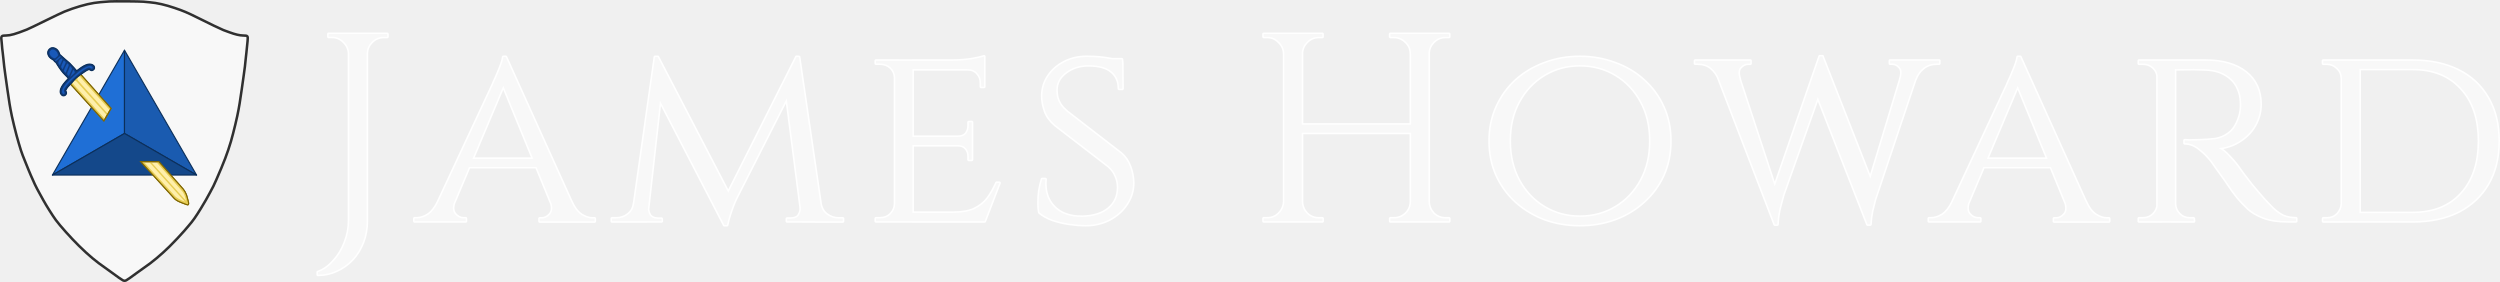
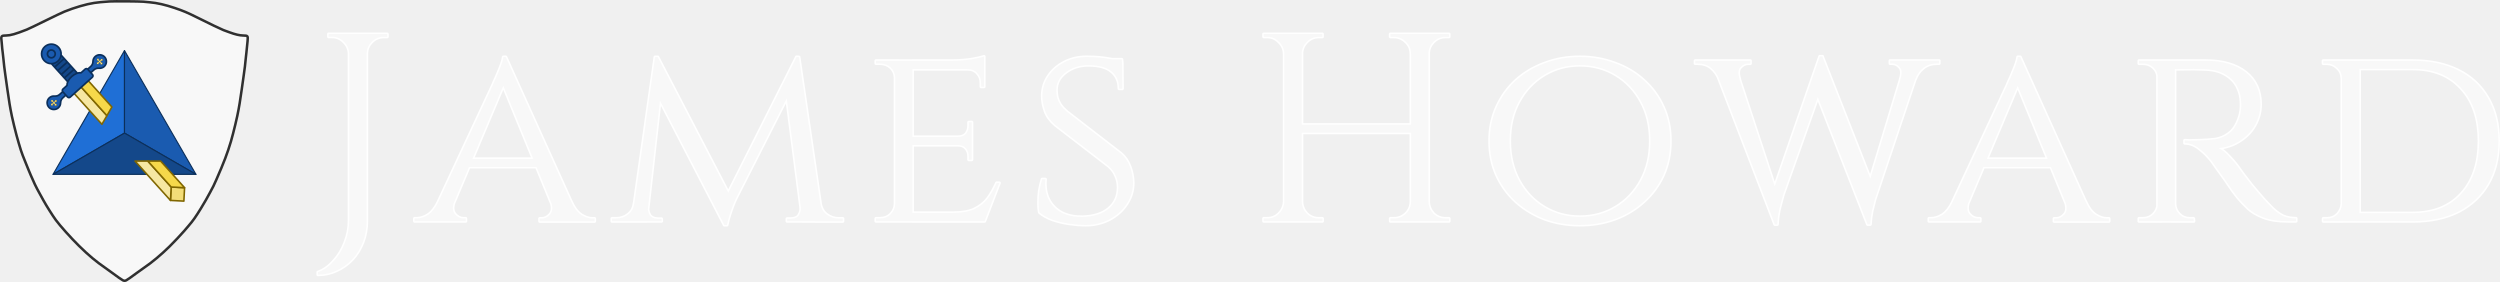
<svg xmlns="http://www.w3.org/2000/svg" width="49.198mm" height="5.549mm" viewBox="0 0 49.198 5.549" version="1.1" id="svg1">
  <defs id="defs1">
    <path id="path1" d="m -145.707,-0.657 c 0.126,0.42 0.647,0.683 1.661,0.744 9.364,0.565 52.918,-12.931 76.927,-16.19 24.009,-3.26 44.568,-3.458 67.124,-3.367 22.556,0.091 44.205,0.652 68.213,3.912 24.008,3.26 66.121,15.887 75.837,15.646 1.193,-0.03 1.787,-0.287 1.916,-0.719" />
  </defs>
  <g id="g1" transform="translate(2.9028287e-6,-0.6683808)">
    <g id="g3-2" transform="matrix(0.04575864,0.02641876,-0.02641876,0.04575864,1.916895,0.1812865)" style="display:inline">
      <path d="m 8.851,6.149 c -2.24,1.512 -3.651,2.503 -4.743,3.383 -2.287,1.816 -5.56,5.232 -7.963,8.329 -0.527,0.676 -2.563,3.637 -4.518,6.564 -1.951,2.936 -3.893,5.756 -4.309,6.282 -2.806,3.517 -4.101,4.86 -5.536,5.725 -0.515,0.31 -1.013,0.651 -1.106,0.77 -0.25,0.275 -0.153,0.831 0.22,1.261 0.156,0.183 0.529,0.7 0.824,1.148 0.776,1.152 1.804,2.566 2.241,3.108 0.207,0.252 0.726,0.958 1.152,1.566 0.993,1.422 2.668,3.655 3.792,5.064 0.475,0.607 1.969,2.508 3.309,4.227 1.34,1.719 2.854,3.634 3.382,4.247 0.527,0.614 1.15,1.369 1.399,1.672 1.717,2.071 6.393,6.971 8.977,9.385 0.672,0.628 1.559,1.455 1.967,1.84 0.393,0.381 1.097,0.977 1.561,1.33 0.449,0.348 1.429,1.122 2.181,1.716 0.738,0.59 1.812,1.421 2.372,1.854 0.563,0.418 1.36,1.024 1.764,1.337 1.896,1.459 3.969,2.879 6.018,4.088 0.698,0.414 1.847,1.117 2.556,1.549 2.022,1.225 5.877,3.264 7.755,4.09 2.446,1.08 8.222,2.965 12.263,4.016 4.916,1.278 8.431,1.889 12.68,2.226 0.817,0.062 2.308,0.217 3.291,0.331 2.093,0.254 4.1,0.422 4.657,0.398 0.489,-0.035 0.805,-0.218 1.078,-0.623 0.282,-0.436 1.005,-1.994 2.075,-4.459 0.48,-1.121 1.114,-2.516 1.402,-3.091 1.454,-2.959 2.979,-7.125 4.179,-11.426 0.563,-2.012 1.526,-6.076 1.828,-7.701 0.059,-0.307 0.267,-1.407 0.455,-2.433 0.501,-2.657 0.634,-4.036 0.748,-7.983 0.037,-1.287 0.059,-2.948 0.044,-3.683 -0.021,-0.744 -0.045,-2.206 -0.066,-3.248 -0.057,-2.397 -0.088,-2.9 -0.345,-5.194 -0.773,-7.03 -1.362,-10.67 -2.425,-15.09 C 73.205,25.437 71.383,19.273 70.519,16.982 70.359,16.591 70.031,15.64 69.753,14.883 69.486,14.118 68.585,11.85 67.765,9.831 66.946,7.811 66.038,5.571 65.758,4.852 65.127,3.221 64.024,0.646 63.268,-0.963 62.947,-1.632 62.61,-2.443 62.487,-2.744 c -0.213,-0.559 -0.701,-1.641 -1.798,-3.996 -0.851,-1.815 -0.883,-1.833 -2.501,-0.936 -1.153,0.622 -2.657,1.088 -4.99,1.493 -0.847,0.142 -1.887,0.32 -2.324,0.4 -0.905,0.151 -5.752,0.519 -11.106,0.845 -3.844,0.235 -5.406,0.431 -8.795,1.111 -3.57,0.711 -6.56,1.631 -9.008,2.783 -0.679,0.327 -1.675,0.77 -2.186,1.002 C 18.569,0.503 10.187,5.249 8.851,6.158 Z" stroke="#000000" stroke-linecap="round" stroke-linejoin="bevel" stroke-width="0.054" clip-path="none" id="path4-4" style="display:inline;fill:#f8f8f8;fill-opacity:1;stroke:#303030;stroke-width:0.946;stroke-dasharray:none;stroke-opacity:1" />
-       <g id="g103" transform="matrix(0.09203802,-0.05313817,0.06622226,0.1147003,-40.13802,15.96377)" style="display:inline;vector-effect:non-scaling-stroke;stroke:none;stroke-width:1;stroke-dasharray:none;-inkscape-stroke:hairline">
-         <g id="g15" style="display:inline;vector-effect:non-scaling-stroke;stroke:none;stroke-width:1;stroke-dasharray:none;-inkscape-stroke:hairline" transform="matrix(0.4396535,0,0,0.3527879,-31.08396,-654.8972)">
-           <path id="path12" style="display:inline;fill:#1f6fd6;fill-opacity:1;stroke:#0b2f5b;stroke-width:9.204;stroke-linecap:round;stroke-linejoin:round;stroke-dasharray:none;stroke-opacity:1" d="M 494.553,-1879.324 -79.824,-884.468 494.553,-1216.086 Z" transform="translate(706.7916,4467.088)" />
-           <path id="path14" style="display:inline;fill:#1a5bb0;fill-opacity:1;stroke:#0b2f5b;stroke-width:9.204;stroke-linecap:round;stroke-linejoin:round;stroke-dasharray:none;stroke-opacity:1" d="m 1775.723,3582.622 -574.38,-994.855 v 663.235 z" />
-           <path id="path15" style="display:inline;fill:#14488a;fill-opacity:1;stroke:#0b2f5b;stroke-width:9.204;stroke-linecap:round;stroke-linejoin:round;stroke-dasharray:none;stroke-opacity:1" d="M 626.963,3582.619 H 1775.723 l -574.378,-331.617 z" />
+       <g id="g103-9" transform="matrix(0.09124944,-0.05268288,0.06565479,0.1137175,-39.53316,16.10595)" style="display:inline;vector-effect:non-scaling-stroke;stroke:none;stroke-width:1;stroke-dasharray:none;-inkscape-stroke:hairline">
+         <g id="g15-9" style="display:inline;vector-effect:non-scaling-stroke;stroke:none;stroke-width:1;stroke-dasharray:none;-inkscape-stroke:hairline" transform="matrix(0.4396535,0,0,0.3527879,-31.08396,-654.8972)">
+           <path id="path12-3" style="display:inline;fill:#1f6fd6;fill-opacity:1;stroke:#0b2f5b;stroke-width:9.204;stroke-linecap:round;stroke-linejoin:round;stroke-dasharray:none;stroke-opacity:1" d="M 494.553,-1879.324 -79.824,-884.468 494.553,-1216.086 Z" transform="translate(706.7916,4467.088)" />
+           <path id="path14-3" style="display:inline;fill:#1a5bb0;fill-opacity:1;stroke:#0b2f5b;stroke-width:9.204;stroke-linecap:round;stroke-linejoin:round;stroke-dasharray:none;stroke-opacity:1" d="m 1775.723,3582.622 -574.38,-994.855 v 663.235 z" />
+           <path id="path15-7" style="display:inline;fill:#14488a;fill-opacity:1;stroke:#0b2f5b;stroke-width:9.204;stroke-linecap:round;stroke-linejoin:round;stroke-dasharray:none;stroke-opacity:1" d="M 626.963,3582.619 H 1775.723 l -574.378,-331.617 z" />
        </g>
-         <g id="g38" transform="matrix(1.694054,-1.223956,-1.526503,-1.360384,-2040.153,885.2539)" style="display:inline;stroke-width:1.389">
-           <g id="g35" style="display:inline;stroke-width:1.389">
-             <path id="path34" style="display:inline;fill:#ffefab;fill-opacity:1;stroke:#806600;stroke-width:1.775;stroke-dasharray:none;stroke-opacity:1" d="m 981.695,-470.824 -21.555,0.428 c 0.115,-15.184 0.196,-44.868 0.277,-78.577 l 20.981,6.813 c 0.071,30.81 0.156,57.511 0.298,71.336 z m -21.06,-162.737 c 0.1,-31.832 0.225,-59.562 0.406,-74.064 -0.48,-7.795 4.031,-14.495 7.354,-21.175 3.029,-7.334 6.137,3.145 8.046,6.002 3.437,5.722 4.737,12.374 4.412,18.988 0.132,10.801 0.223,29.457 0.294,51.794 z" />
-             <path id="path35" style="fill:#e7cd54;fill-opacity:1;stroke-width:1.389" d="m 981.695,-470.824 -21.555,0.428 c 0.115,-15.184 0.196,-44.868 0.277,-78.577 l 3.135,1.019 c -0.077,32.556 -0.147,61.053 -0.249,75.476 1.061,-0.29 2.136,-0.525 3.208,-0.769 3.59,0.057 3.358,-3.022 3.189,-5.511 0.015,-13.923 0.034,-38.524 0.056,-67.183 l 2.327,0.756 c 0.054,29.227 0.142,54.383 0.277,68.664 -1.169,3.724 8.332,6.042 6.028,0.534 0.096,-10.829 -0.011,-21.661 -0.049,-32.49 -0.057,-6.863 -0.096,-19.258 -0.13,-34.719 l 3.188,1.036 c 0.071,30.81 0.156,57.511 0.298,71.336 z m -21.06,-162.737 c 0.1,-31.832 0.225,-59.562 0.406,-74.064 -0.48,-7.795 4.031,-14.495 7.354,-21.175 3.029,-7.334 6.137,3.145 8.046,6.002 3.437,5.722 4.737,12.374 4.412,18.988 0.132,10.801 0.223,29.457 0.294,51.794 l -3.194,2.874 c -0.112,-28.085 -0.281,-52.072 -0.564,-62.721 -0.875,-4.253 -3.49,-10.14 -5.377,-12.745 -0.008,16.228 -0.021,46.497 -0.016,80.826 l -2.181,1.962 c 0.017,-35.204 0.027,-66.41 0.016,-82.807 -2.877,6.125 -6.136,12.467 -5.587,19.45 -0.204,13.423 -0.345,39.043 -0.453,68.777 z" />
-             <path id="path153" style="display:inline;fill:none;fill-opacity:1;stroke:#806600;stroke-width:1.775;stroke-dasharray:none;stroke-opacity:1" d="m 981.695,-470.824 -21.555,0.428 c 0.115,-15.184 0.196,-44.868 0.277,-78.577 l 20.981,6.813 c 0.071,30.81 0.156,57.511 0.298,71.336 z m -21.06,-162.737 c 0.1,-31.832 0.225,-59.562 0.406,-74.064 -0.48,-7.795 4.031,-14.495 7.354,-21.175 3.029,-7.334 6.137,3.145 8.046,6.002 3.437,5.722 4.737,12.374 4.412,18.988 0.132,10.801 0.223,29.457 0.294,51.794 z" />
+         <g id="svg2" transform="matrix(-0.02049231,0.3137606,-0.3910168,-0.01644351,672.1587,255.4942)" style="stroke-width:0.298">
+           <g id="g16">
+             <rect style="fill:#f3dd78;fill-opacity:1;stroke:#806600;stroke-width:14.4;stroke-linecap:round;stroke-linejoin:round;stroke-dasharray:none;stroke-opacity:1;paint-order:fill markers stroke" id="rect1" width="121.277" height="121.279" x="1239.133" y="-160.442" transform="skewX(-7.4322039e-4)" />
+             <path id="path3" style="fill:#f6e7a2;fill-opacity:1;stroke:#806600;stroke-width:14.4;stroke-linecap:round;stroke-linejoin:round;stroke-opacity:1;paint-order:fill markers stroke" d="m 376.12,823.858 60.631,60.635 269.72,-269.721 -80.331,-40.933 z m 646.274,-525.01 338.011,-338.01 -121.266,-0.004 -222.784,222.792 z" />
+             <path id="rect3" style="fill:#f6d84a;fill-opacity:1;stroke:#806600;stroke-width:14.4;stroke-linecap:round;stroke-linejoin:round;stroke-opacity:1;paint-order:fill markers stroke" d="m 315.474,763.211 60.646,60.648 250.02,-250.019 -80.359,-40.931 z m 700.882,-579.584 222.784,-222.792 -0.011,-121.279 -228.813,228.807 z" />
          </g>
-           <g id="g37" style="display:inline;stroke-width:1.389" transform="translate(802.2604,-692.156)">
-             <path d="m 161.042,219.679 c -2.884,-0.407 -6.32,-0.38 -8.703,-0.776 -2.822,-0.469 -4.305,-0.852 -5.858,-1.514 -0.931,-0.397 -0.989,-0.473 -1.23,-1.623 -0.495,-2.363 -1.825,-3.553 -4.101,-3.668 -1.793,-0.091 -3.047,0.491 -3.993,1.854 -0.591,0.852 -0.647,1.083 -0.646,2.684 -8.7e-4,2.306 0.654,3.764 2.462,5.506 2.201,2.121 5.632,3.611 10.627,4.617 2.613,0.526 8.082,1.176 9.885,1.176 1.743,-6.6e-4 1.817,0.112 1.816,2.744 -3e-4,1.265 -0.114,3.582 -0.253,5.148 -0.401,4.519 0.272,12.397 1.679,19.651 0.756,3.899 0.77,4.058 0.424,4.785 -0.418,0.876 -0.455,1.763 -0.119,2.885 0.215,0.719 0.155,1.044 -0.578,3.138 -1.343,3.833 -1.266,7.447 0.219,10.372 1.375,2.708 3.839,4.335 6.728,4.441 0.907,0.034 1.946,-0.016 2.307,-0.109 l 1e-5,0 c 3.767,-0.974 6.323,-4.847 6.324,-9.583 7.7e-4,-2.032 -0.339,-3.48 -1.359,-5.795 -0.722,-1.638 -0.733,-1.708 -0.442,-2.686 0.164,-0.552 0.283,-1.672 0.263,-2.488 -0.019,-0.816 0.318,-3.851 0.751,-6.744 1.276,-8.543 1.478,-11.249 1.405,-18.788 l -0.065,-6.656 1.396,-0.147 c 0.768,-0.081 2.7,-0.256 4.294,-0.389 5.212,-0.437 10.131,-1.619 13.208,-3.176 3.539,-1.79 5.914,-5.042 5.899,-8.076 -0.008,-1.647 -1.362,-3.642 -2.852,-4.204 -1.034,-0.39 -2.755,-0.273 -3.803,0.257 -1.185,0.599 -1.844,1.562 -2.18,3.185 -0.256,1.239 -0.269,1.254 -1.453,1.782 -2.425,1.083 -8.151,1.698 -12.279,2.197 -7.062,1.175 -12.639,1.103 -19.773,9.6e-4 z" id="path36" style="display:inline;fill:#1959b9;fill-opacity:1;stroke-width:0.035;stroke-dasharray:none" />
-             <path style="display:inline;fill:#103a79;fill-opacity:1;stroke:#103a79;stroke-width:0.347;stroke-dasharray:none;stroke-opacity:1" d="m 981.696,-470.824 c 3.554,-0.503 7.789,-0.472 10.726,-0.961 3.478,-0.579 5.305,-1.052 7.22,-1.868 1.148,-0.489 1.219,-0.583 1.516,-2.001 0.611,-2.912 2.251,-4.379 5.056,-4.522 2.209,-0.113 3.755,0.604 4.92,2.283 0.729,1.049 0.797,1.334 0.794,3.307 0,2.842 -0.808,4.639 -3.037,6.786 -2.714,2.614 -6.943,4.453 -13.098,5.694 -3.22,0.649 -9.96,1.453 -12.183,1.453 -2.147,0 -2.239,0.138 -2.239,3.383 -2.1e-4,1.559 0.139,4.414 0.31,6.343 0.492,5.568 -0.341,15.277 -2.079,24.216 -0.934,4.805 -0.951,5.001 -0.525,5.896 0.515,1.08 0.56,2.173 0.145,3.555 -0.265,0.886 -0.192,1.287 0.711,3.867 1.653,4.723 1.557,9.176 -0.275,12.782 -1.695,3.337 -4.733,5.343 -8.293,5.476 -1.118,0.042 -2.398,-0.018 -2.843,-0.133 h -10e-6 c -4.642,-1.199 -7.789,-5.97 -7.789,-11.806 0,-2.504 0.419,-4.289 1.678,-7.142 0.89,-2.018 0.904,-2.105 0.546,-3.31 -0.202,-0.681 -0.348,-2.06 -0.323,-3.066 0.024,-1.005 -0.391,-4.745 -0.922,-8.31 -1.568,-10.526 -1.817,-13.862 -1.723,-23.151 l 0.083,-8.202 -1.72,-0.18 c -0.946,-0.099 -3.327,-0.314 -5.292,-0.478 -6.423,-0.536 -12.484,-1.991 -16.276,-3.907 -4.361,-2.204 -7.286,-6.21 -7.266,-9.949 0.011,-2.03 1.68,-4.489 3.517,-5.181 1.275,-0.481 3.395,-0.338 4.687,0.315 1.46,0.738 2.272,1.924 2.685,3.923 0.315,1.527 0.33,1.545 1.789,2.196 2.988,1.333 10.044,2.089 15.131,2.701 8.702,1.445 15.575,1.353 24.367,-0.008 z m -7.804,71.781 c 2.334,-1.109 3.79,-3.827 3.982,-7.433 0.14,-2.628 -0.139,-4.041 -1.301,-6.579 -1.071,-2.34 -1.66,-2.619 -5.537,-2.619 -3.854,0 -4.469,0.263 -5.528,2.36 -2.162,4.283 -2.14,8.84 0.058,12.08 1.064,1.568 1.907,2.199 3.548,2.652 1.537,0.425 3.262,0.258 4.778,-0.463 z m 3.987,-19.814 c 0.051,-0.44 -0.144,-0.879 -0.567,-1.277 -0.628,-0.59 -0.797,-0.607 -6.22,-0.642 -5.532,-0.035 -5.579,-0.031 -6.246,0.595 -0.639,0.6 -0.881,1.564 -0.491,1.954 0.1,0.1 3.165,0.149 6.813,0.11 l 6.632,-0.071 z m -4.554,-5.049 c 2.933,-1.525 3.025,-1.642 3.44,-4.375 0.571,-3.76 0.624,-3.616 -1.015,-2.734 -0.764,0.411 -2.163,1.004 -3.109,1.317 -0.946,0.313 -2.196,0.838 -2.778,1.166 -0.582,0.328 -1.623,0.804 -2.312,1.059 -1.492,0.552 -2.318,1.501 -2.318,2.665 0,1.318 0.628,1.687 3.05,1.792 1.977,0.326 3.284,0.004 5.042,-0.891 z m -5.975,-5.844 c 1.094,-0.317 9.501,-4.588 10.004,-5.081 0.346,-0.339 1.057,-5.589 0.793,-5.853 -2.752,1.301 -12.575,4.944 -13.823,6.41 -0.098,0.256 -0.037,1.503 0.137,2.772 l 0.315,2.307 0.824,-0.143 c 0.453,-0.079 1.241,-0.264 1.75,-0.412 z m 10.102,-13.627 c 1.674,-1.574 1.168,-4.008 0.976,-6.056 l -1.504,0.711 c -0.827,0.391 -4.152,1.944 -7.388,3.452 -3.783,1.762 -5.94,2.911 -6.041,3.216 -0.188,0.572 0.144,4.421 0.381,4.419 1.477,-0.013 11.87,-4.241 13.576,-5.741 z m -11.411,-2.868 c 1.52,-0.807 3.36,-1.729 4.087,-2.05 3.966,-1.749 7.536,-3.653 7.81,-4.165 0.209,-0.391 0.247,-1.351 0.119,-3.059 -0.103,-1.369 -0.222,-2.488 -0.266,-2.488 -0.044,0 -2.381,1.056 -5.194,2.346 -2.813,1.29 -5.722,2.544 -6.465,2.787 -1.464,0.478 -2.29,1.191 -2.732,2.359 -0.243,0.643 -0.423,5.737 -0.202,5.737 0.044,0 1.324,-0.66 2.844,-1.467 z m -0.411,-8.888 c 2.16,-1.192 5.339,-2.695 8.926,-4.22 l 3.37,-1.432 -5.965,-0.071 c -8.081,-0.096 -8.11,-0.081 -8.454,4.504 -0.198,2.637 -0.319,2.568 2.123,1.22 z m 18.918,-8.819 c 9.388,-0.773 14.573,-1.88 18.884,-4.034 4.516,-2.257 6.757,-6.225 4.684,-8.298 -1.522,-1.522 -3.619,-0.659 -3.91,1.608 -0.326,2.547 -1.438,3.617 -4.917,4.728 -4.91,1.569 -11.018,2.294 -22.491,2.669 -14.017,0.458 -25.948,-0.324 -32.864,-2.155 -4.31,-1.141 -5.923,-2.269 -6.476,-4.527 -0.53,-2.165 -0.679,-2.438 -1.572,-2.885 -0.944,-0.473 -1.449,-0.365 -2.469,0.525 -0.649,0.566 -0.624,2.937 0.044,4.247 2.228,4.367 10.755,7.347 23.835,8.329 3.792,0.285 23.06,0.139 27.252,-0.206 z" id="path37" transform="matrix(-0.8114543,3.0561252e-4,-3.0607481e-4,0.8115158,957.4996,601.4605)" />
-             <path d="m 194.569,260.598 c 2.416,-1.626 4.951,-3.943 6.988,-5.242 2.411,-1.539 3.769,-2.245 5.367,-2.792 0.958,-0.328 1.052,-0.31 2.001,0.384 1.95,1.425 3.735,1.42 5.504,-0.016 1.393,-1.131 1.935,-2.402 1.726,-4.048 -0.131,-1.028 -0.244,-1.238 -1.318,-2.426 -1.544,-1.714 -3.006,-2.36 -5.517,-2.446 -3.056,-0.104 -6.604,1.082 -10.989,3.675 -2.294,1.356 -6.794,4.529 -8.133,5.736 -1.294,1.166 -1.425,1.132 -3.188,-0.825 -0.847,-0.941 -2.314,-2.738 -3.259,-3.995 -2.728,-3.627 -8.504,-9.031 -14.407,-13.481 -3.173,-2.392 -3.29,-2.5 -3.519,-3.272 -0.276,-0.931 -0.843,-1.614 -1.843,-2.224 -0.641,-0.39 -0.815,-0.672 -1.672,-2.719 -1.569,-3.746 -4.045,-6.381 -7.109,-7.562 -2.835,-1.093 -5.756,-0.654 -7.974,1.198 -0.697,0.582 -1.435,1.312 -1.641,1.624 l 0,0 c -2.147,3.243 -1.453,7.829 1.717,11.35 1.36,1.511 2.582,2.36 4.891,3.398 1.633,0.735 1.688,0.779 2.127,1.7 0.248,0.52 0.909,1.432 1.47,2.025 0.561,0.593 2.342,3.075 3.959,5.514 4.772,7.202 6.434,9.348 11.537,14.902 l 4.505,4.903 -0.939,1.042 c -0.516,0.573 -1.835,1.995 -2.93,3.16 -3.581,3.809 -6.445,7.977 -7.689,11.191 -1.431,3.697 -1.019,7.701 1.024,9.946 1.109,1.219 3.451,1.796 4.935,1.217 1.029,-0.402 2.23,-1.639 2.655,-2.734 0.479,-1.237 0.324,-2.394 -0.513,-3.824 -0.639,-1.092 -0.64,-1.112 -0.114,-2.296 1.077,-2.426 4.92,-6.712 7.654,-9.842 4.461,-5.595 8.654,-9.27 14.693,-13.221 z" id="use2" style="display:inline;fill:none;fill-opacity:1;stroke:#0b2f5b;stroke-width:1.775;stroke-dasharray:none;stroke-opacity:1" transform="matrix(-0.7431477,-0.6686181,0.6696435,-0.7431419,131.1287,543.4329)" />
+           <g id="g17">
+             <path style="fill:#0b2f5b;fill-opacity:1;stroke:#0b2f5b;stroke-width:0.298;stroke-opacity:1" d="m 450.913,876.648 -127.6,-127.6 -10.932,-10.956 -20.484,-20.484 c -4.641,-4.641 -10.828,-7.219 -17.391,-7.219 -6.563,0 -12.75,2.578 -17.391,7.219 l -10.688,10.641 -21.375,-21.375 c -10.031,-10.031 -15.422,-24.469 -14.766,-39.609 0.797,-18.797 -6.328,-37.312 -19.5,-50.812 -25.734,-26.203 -68.578,-27.234 -95.484,-2.344 -13.828,12.797 -21.656,30.188 -22.031,48.984 -0.375,18.844 6.75,36.516 20.109,49.828 13.547,13.547 32.297,20.812 51.422,19.969 15,-0.703 29.344,4.688 39.422,14.766 l 22.5,22.5 c -4.125,9.047 -2.531,20.109 4.922,27.516 l 32.766,32.766 c -0.562,8.578 0.844,18 3.984,27.75 l -149.86,149.86 c -25.453,-0.703 -51.141,8.578 -70.5,27.938 -37.453,37.453 -37.453,98.344 0,135.79 18.703,18.844 43.312,28.219 67.875,28.219 24.609,0 49.172,-9.375 67.875,-28.078 19.406,-19.406 28.641,-45.094 27.938,-70.547 l 27.703,-27.656 c 0,0 0.047,0 0.047,-0.047 l 29.625,-29.625 v -0.047 l 92.484,-92.484 c 9.75,3.141 19.172,4.594 27.703,3.984 l 32.766,32.766 c 4.781,4.781 11.109,7.172 17.391,7.172 3.469,0 6.938,-0.797 10.172,-2.25 l 22.5,22.5 c 10.078,10.078 15.469,24.469 14.812,39.422 -0.844,19.172 6.422,37.922 19.922,51.469 12.984,12.984 30.141,20.062 48.422,20.062 h 1.359 c 18.797,-0.375 36.234,-8.203 49.031,-22.031 24.891,-26.953 23.812,-69.75 -2.391,-95.484 -13.641,-13.359 -31.688,-20.25 -50.766,-19.453 -15.422,0.609 -29.438,-4.641 -39.609,-14.812 l -21.328,-21.328 10.641,-10.641 c 4.641,-4.641 7.219,-10.828 7.219,-17.391 0,-6.563 -2.578,-12.75 -7.219,-17.391 l -20.484,-20.484 z" id="path16" />
+             <path style="fill:#1a5bb0;fill-opacity:1;stroke-width:0.298" d="m 471.393,931.878 -45.469,45.469 c -3.562,3.562 -9.328,3.562 -12.844,0 l -35.391,-35.391 c -1.453,-1.453 -3.422,-2.25 -5.484,-2.25 -0.375,0 -0.75,0.047 -1.125,0.094 -20.719,3.047 -51,-11.25 -75.328,-35.625 -24.328,-24.328 -38.625,-54.609 -35.625,-75.328 0.375,-2.438 -0.469,-4.875 -2.203,-6.609 l -35.297,-35.344 c -3.562,-3.562 -3.562,-9.328 0,-12.844 l 29.156,-29.156 c 0.047,-0.047 0.094,-0.047 0.188,-0.094 0.047,-0.047 0.047,-0.094 0.094,-0.188 l 15.984,-15.984 c 3.562,-3.562 9.328,-3.562 12.844,0 l 190.45,190.45 c 3.609,3.516 3.609,9.281 0.047,12.797 z" id="path13" />
+             <path style="fill:#1a5bb0;fill-opacity:1;stroke-width:0.298" d="m 482.081,985.831 c 13.078,13.078 31.734,20.109 51.188,19.359 14.766,-0.609 28.781,4.734 39.281,15.047 20.297,19.922 21.141,53.062 1.875,73.922 -9.938,10.734 -23.438,16.781 -37.969,17.062 -14.531,0.281 -28.266,-5.203 -38.578,-15.516 -10.453,-10.5 -16.078,-25.031 -15.422,-39.844 0.844,-19.312 -6.234,-37.922 -19.359,-51.047 l -21.328,-21.328 18.938,-18.938 z" id="path11" />
+             <path style="fill:#14488a;fill-opacity:1;stroke-width:0.298" d="m 306.951,964.315 -71.297,-71.297 19.125,-19.125 c 6.984,14.156 17.203,28.406 30.047,41.25 12.844,12.844 27.094,23.062 41.25,30.047 z" id="path10" />
+             <path style="fill:#14488a;fill-opacity:1;stroke-width:0.298" d="m 163.791,1036.174 c -13.078,-13.078 -29.062,-21.469 -45.844,-25.406 l 13.828,-13.828 71.297,71.297 -13.828,13.828 c -3.938,-16.875 -12.375,-32.812 -25.453,-45.891 z" id="path9" />
+             <path style="fill:#1a5bb0;fill-opacity:1;stroke-width:0.298" d="m 152.869,1160.954 c -31.406,31.406 -82.453,31.406 -113.86,0 -31.407,-31.406 -31.406,-82.453 0,-113.86 15.703,-15.703 36.328,-23.531 56.953,-23.531 20.625,0 41.25,7.828 56.953,23.531 31.312,31.406 31.312,82.5 -0.047,113.86 z" id="path8" />
+             <path style="fill:#14488a;fill-opacity:1;stroke-width:0.298" d="m 277.319,993.934 -71.297,-71.297 18.656,-18.656 71.297,71.297 z" id="path7" />
+             <path style="fill:#14488a;fill-opacity:1;stroke-width:0.298" d="m 213.991,1057.215 -71.297,-71.297 18.656,-18.656 71.297,71.297 z" id="path6" />
+             <path style="fill:#14488a;fill-opacity:1;stroke-width:0.298" d="m 243.616,1027.59 -71.297,-71.297 22.734,-22.734 71.297,71.297 z" id="path5" />
+             <path style="fill:#1a5bb0;fill-opacity:1;stroke-width:0.298" d="m 144.1,717.51 c -15.047,0.656 -29.156,-4.828 -39.797,-15.469 -10.312,-10.312 -15.844,-24 -15.562,-38.578 0.281,-14.531 6.328,-27.984 17.062,-37.922 20.812,-19.312 54,-18.469 73.922,1.781 10.219,10.406 15.703,24.75 15.094,39.281 -0.844,19.453 6.188,38.109 19.312,51.234 l 21.375,21.375 -18.938,18.938 -21.375,-21.375 c -13.172,-13.125 -31.734,-20.156 -51.094,-19.266 z" id="path1-6" />
+             <path d="m 95.953,1061.1 c -11.484,0 -22.266,4.453 -30.375,12.562 -16.734,16.734 -16.734,43.969 0,60.75 8.109,8.109 18.891,12.562 30.375,12.562 11.484,0 22.266,-4.453 30.375,-12.562 16.734,-16.734 16.734,-44.016 0,-60.75 -8.109,-8.109 -18.891,-12.562 -30.375,-12.562 z m 19.406,62.344 c -5.203,5.203 -12.094,8.062 -19.406,8.062 -7.312,0 -14.25,-2.859 -19.406,-8.062 -10.688,-10.688 -10.688,-28.125 0,-38.812 5.203,-5.203 12.094,-8.062 19.406,-8.062 7.312,0 14.25,2.859 19.406,8.062 10.734,10.688 10.734,28.125 0,38.812 z" id="path2-5" style="fill:#0b2f5b;fill-opacity:1;stroke-width:0.298" />
+             <g id="g39" transform="matrix(0.7489181,0,0,0.7489181,-109.7953,17.48184)">
+               <path d="m 319.241,885.898 c 0.889,0.168 1.735,0.592 2.418,1.275 1.831,1.831 1.815,4.836 -0.053,6.703 -1.868,1.868 -4.886,1.897 -6.717,0.066 -0.583,-0.583 -0.97,-1.283 -1.176,-2.031 -0.207,0.816 -0.613,1.586 -1.255,2.228 -1.868,1.868 -4.872,1.91 -6.703,0.079 -1.831,-1.831 -1.789,-4.836 0.079,-6.703 0.642,-0.642 1.412,-1.048 2.228,-1.255 -0.748,-0.206 -1.448,-0.593 -2.031,-1.176 -1.831,-1.831 -1.802,-4.849 0.066,-6.716 1.868,-1.868 4.872,-1.884 6.703,-0.053 0.683,0.683 1.107,1.529 1.275,2.418 l 16.706,-16.706 -16.706,-16.706 c -0.168,0.889 -0.592,1.735 -1.275,2.418 -1.831,1.831 -4.836,1.815 -6.703,-0.053 -1.868,-1.868 -1.897,-4.886 -0.066,-6.716 0.583,-0.583 1.283,-0.97 2.031,-1.176 -0.816,-0.207 -1.586,-0.613 -2.228,-1.255 -1.868,-1.868 -1.91,-4.872 -0.079,-6.703 1.831,-1.831 4.836,-1.789 6.703,0.079 0.642,0.642 1.048,1.412 1.255,2.228 0.206,-0.748 0.593,-1.448 1.176,-2.031 1.831,-1.831 4.849,-1.802 6.717,0.066 1.868,1.868 1.884,4.872 0.053,6.703 -0.683,0.683 -1.529,1.107 -2.418,1.275 l 16.706,16.706 16.706,-16.706 c -0.889,-0.168 -1.735,-0.592 -2.418,-1.275 -1.831,-1.831 -1.815,-4.836 0.053,-6.703 1.868,-1.868 4.886,-1.897 6.717,-0.066 0.583,0.583 0.97,1.283 1.176,2.031 0.207,-0.816 0.613,-1.586 1.255,-2.228 1.868,-1.868 4.872,-1.91 6.703,-0.079 1.831,1.831 1.789,4.836 -0.079,6.703 -0.642,0.642 -1.412,1.049 -2.228,1.255 0.748,0.206 1.448,0.593 2.031,1.176 1.831,1.831 1.802,4.849 -0.066,6.716 -1.868,1.868 -4.872,1.883 -6.703,0.053 -0.683,-0.683 -1.107,-1.529 -1.275,-2.418 l -16.706,16.706 16.706,16.706 c 0.168,-0.889 0.592,-1.735 1.275,-2.418 1.831,-1.831 4.836,-1.815 6.703,0.053 1.868,1.868 1.897,4.886 0.066,6.716 -0.583,0.583 -1.283,0.97 -2.031,1.176 0.816,0.207 1.586,0.613 2.228,1.255 1.868,1.868 1.91,4.872 0.079,6.703 -1.831,1.831 -4.836,1.789 -6.703,-0.079 -0.642,-0.642 -1.049,-1.412 -1.255,-2.228 -0.206,0.748 -0.593,1.448 -1.176,2.031 -1.831,1.831 -4.849,1.802 -6.717,-0.066 -1.868,-1.868 -1.884,-4.872 -0.053,-6.703 0.683,-0.683 1.529,-1.107 2.418,-1.275 l -16.706,-16.706 z" fill="#ebebeb" stroke="#000000" stroke-linejoin="round" stroke-width="3" id="path4" style="fill:#806600;fill-opacity:1;stroke:#806600;stroke-width:5.669;stroke-dasharray:none;stroke-opacity:1" />
+               <path d="m 319.241,885.898 c 0.889,0.168 1.735,0.592 2.418,1.275 1.831,1.831 1.815,4.836 -0.053,6.703 -1.868,1.868 -4.886,1.897 -6.717,0.066 -0.583,-0.583 -0.97,-1.283 -1.176,-2.031 -0.207,0.816 -0.613,1.586 -1.255,2.228 -1.868,1.868 -4.872,1.91 -6.703,0.079 -1.831,-1.831 -1.789,-4.836 0.079,-6.703 0.642,-0.642 1.412,-1.048 2.228,-1.255 -0.748,-0.206 -1.448,-0.593 -2.031,-1.176 -1.831,-1.831 -1.802,-4.849 0.066,-6.716 1.868,-1.868 4.872,-1.884 6.703,-0.053 0.683,0.683 1.107,1.529 1.275,2.418 l 16.706,-16.706 -16.706,-16.706 c -0.168,0.889 -0.592,1.735 -1.275,2.418 -1.831,1.831 -4.836,1.815 -6.703,-0.053 -1.868,-1.868 -1.897,-4.886 -0.066,-6.716 0.583,-0.583 1.283,-0.97 2.031,-1.176 -0.816,-0.207 -1.586,-0.613 -2.228,-1.255 -1.868,-1.868 -1.91,-4.872 -0.079,-6.703 1.831,-1.831 4.836,-1.789 6.703,0.079 0.642,0.642 1.048,1.412 1.255,2.228 0.206,-0.748 0.593,-1.448 1.176,-2.031 1.831,-1.831 4.849,-1.802 6.717,0.066 1.868,1.868 1.884,4.872 0.053,6.703 -0.683,0.683 -1.529,1.107 -2.418,1.275 l 16.706,16.706 16.706,-16.706 c -0.889,-0.168 -1.735,-0.592 -2.418,-1.275 -1.831,-1.831 -1.815,-4.836 0.053,-6.703 1.868,-1.868 4.886,-1.897 6.717,-0.066 0.583,0.583 0.97,1.283 1.176,2.031 0.207,-0.816 0.613,-1.586 1.255,-2.228 1.868,-1.868 4.872,-1.91 6.703,-0.079 1.831,1.831 1.789,4.836 -0.079,6.703 -0.642,0.642 -1.412,1.049 -2.228,1.255 0.748,0.206 1.448,0.593 2.031,1.176 1.831,1.831 1.802,4.849 -0.066,6.716 -1.868,1.868 -4.872,1.883 -6.703,0.053 -0.683,-0.683 -1.107,-1.529 -1.275,-2.418 l -16.706,16.706 16.706,16.706 c 0.168,-0.889 0.592,-1.735 1.275,-2.418 1.831,-1.831 4.836,-1.815 6.703,0.053 1.868,1.868 1.897,4.886 0.066,6.716 -0.583,0.583 -1.283,0.97 -2.031,1.176 0.816,0.207 1.586,0.613 2.228,1.255 1.868,1.868 1.91,4.872 0.079,6.703 -1.831,1.831 -4.836,1.789 -6.703,-0.079 -0.642,-0.642 -1.049,-1.412 -1.255,-2.228 -0.206,0.748 -0.593,1.448 -1.176,2.031 -1.831,1.831 -4.849,1.802 -6.717,-0.066 -1.868,-1.868 -1.884,-4.872 -0.053,-6.703 0.683,-0.683 1.529,-1.107 2.418,-1.275 l -16.706,-16.706 z" fill="#ebebeb" stroke="#000000" stroke-linejoin="round" stroke-width="3" id="path1-2" style="fill:#f6e7a2;fill-opacity:1;stroke:#f3dd78;stroke-width:1.417;stroke-dasharray:none;stroke-opacity:1" />
+             </g>
+             <g id="g42" transform="matrix(0.7489181,0,0,0.7489181,283.7762,411.1088)">
+               <path d="m 319.241,885.898 c 0.889,0.168 1.735,0.592 2.418,1.275 1.831,1.831 1.815,4.836 -0.053,6.703 -1.868,1.868 -4.886,1.897 -6.717,0.066 -0.583,-0.583 -0.97,-1.283 -1.176,-2.031 -0.207,0.816 -0.613,1.586 -1.255,2.228 -1.868,1.868 -4.872,1.91 -6.703,0.079 -1.831,-1.831 -1.789,-4.836 0.079,-6.703 0.642,-0.642 1.412,-1.048 2.228,-1.255 -0.748,-0.206 -1.448,-0.593 -2.031,-1.176 -1.831,-1.831 -1.802,-4.849 0.066,-6.716 1.868,-1.868 4.872,-1.884 6.703,-0.053 0.683,0.683 1.107,1.529 1.275,2.418 l 16.706,-16.706 -16.706,-16.706 c -0.168,0.889 -0.592,1.735 -1.275,2.418 -1.831,1.831 -4.836,1.815 -6.703,-0.053 -1.868,-1.868 -1.897,-4.886 -0.066,-6.716 0.583,-0.583 1.283,-0.97 2.031,-1.176 -0.816,-0.207 -1.586,-0.613 -2.228,-1.255 -1.868,-1.868 -1.91,-4.872 -0.079,-6.703 1.831,-1.831 4.836,-1.789 6.703,0.079 0.642,0.642 1.048,1.412 1.255,2.228 0.206,-0.748 0.593,-1.448 1.176,-2.031 1.831,-1.831 4.849,-1.802 6.717,0.066 1.868,1.868 1.884,4.872 0.053,6.703 -0.683,0.683 -1.529,1.107 -2.418,1.275 l 16.706,16.706 16.706,-16.706 c -0.889,-0.168 -1.735,-0.592 -2.418,-1.275 -1.831,-1.831 -1.815,-4.836 0.053,-6.703 1.868,-1.868 4.886,-1.897 6.717,-0.066 0.583,0.583 0.97,1.283 1.176,2.031 0.207,-0.816 0.613,-1.586 1.255,-2.228 1.868,-1.868 4.872,-1.91 6.703,-0.079 1.831,1.831 1.789,4.836 -0.079,6.703 -0.642,0.642 -1.412,1.049 -2.228,1.255 0.748,0.206 1.448,0.593 2.031,1.176 1.831,1.831 1.802,4.849 -0.066,6.716 -1.868,1.868 -4.872,1.883 -6.703,0.053 -0.683,-0.683 -1.107,-1.529 -1.275,-2.418 l -16.706,16.706 16.706,16.706 c 0.168,-0.889 0.592,-1.735 1.275,-2.418 1.831,-1.831 4.836,-1.815 6.703,0.053 1.868,1.868 1.897,4.886 0.066,6.716 -0.583,0.583 -1.283,0.97 -2.031,1.176 0.816,0.207 1.586,0.613 2.228,1.255 1.868,1.868 1.91,4.872 0.079,6.703 -1.831,1.831 -4.836,1.789 -6.703,-0.079 -0.642,-0.642 -1.049,-1.412 -1.255,-2.228 -0.206,0.748 -0.593,1.448 -1.176,2.031 -1.831,1.831 -4.849,1.802 -6.717,-0.066 -1.868,-1.868 -1.884,-4.872 -0.053,-6.703 0.683,-0.683 1.529,-1.107 2.418,-1.275 l -16.706,-16.706 z" fill="#ebebeb" stroke="#000000" stroke-linejoin="round" stroke-width="3" id="path40" style="fill:#806600;fill-opacity:1;stroke:#806600;stroke-width:5.669;stroke-dasharray:none;stroke-opacity:1" />
+               <path d="m 319.241,885.898 c 0.889,0.168 1.735,0.592 2.418,1.275 1.831,1.831 1.815,4.836 -0.053,6.703 -1.868,1.868 -4.886,1.897 -6.717,0.066 -0.583,-0.583 -0.97,-1.283 -1.176,-2.031 -0.207,0.816 -0.613,1.586 -1.255,2.228 -1.868,1.868 -4.872,1.91 -6.703,0.079 -1.831,-1.831 -1.789,-4.836 0.079,-6.703 0.642,-0.642 1.412,-1.048 2.228,-1.255 -0.748,-0.206 -1.448,-0.593 -2.031,-1.176 -1.831,-1.831 -1.802,-4.849 0.066,-6.716 1.868,-1.868 4.872,-1.884 6.703,-0.053 0.683,0.683 1.107,1.529 1.275,2.418 l 16.706,-16.706 -16.706,-16.706 c -0.168,0.889 -0.592,1.735 -1.275,2.418 -1.831,1.831 -4.836,1.815 -6.703,-0.053 -1.868,-1.868 -1.897,-4.886 -0.066,-6.716 0.583,-0.583 1.283,-0.97 2.031,-1.176 -0.816,-0.207 -1.586,-0.613 -2.228,-1.255 -1.868,-1.868 -1.91,-4.872 -0.079,-6.703 1.831,-1.831 4.836,-1.789 6.703,0.079 0.642,0.642 1.048,1.412 1.255,2.228 0.206,-0.748 0.593,-1.448 1.176,-2.031 1.831,-1.831 4.849,-1.802 6.717,0.066 1.868,1.868 1.884,4.872 0.053,6.703 -0.683,0.683 -1.529,1.107 -2.418,1.275 l 16.706,16.706 16.706,-16.706 c -0.889,-0.168 -1.735,-0.592 -2.418,-1.275 -1.831,-1.831 -1.815,-4.836 0.053,-6.703 1.868,-1.868 4.886,-1.897 6.717,-0.066 0.583,0.583 0.97,1.283 1.176,2.031 0.207,-0.816 0.613,-1.586 1.255,-2.228 1.868,-1.868 4.872,-1.91 6.703,-0.079 1.831,1.831 1.789,4.836 -0.079,6.703 -0.642,0.642 -1.412,1.049 -2.228,1.255 0.748,0.206 1.448,0.593 2.031,1.176 1.831,1.831 1.802,4.849 -0.066,6.716 -1.868,1.868 -4.872,1.883 -6.703,0.053 -0.683,-0.683 -1.107,-1.529 -1.275,-2.418 l -16.706,16.706 16.706,16.706 c 0.168,-0.889 0.592,-1.735 1.275,-2.418 1.831,-1.831 4.836,-1.815 6.703,0.053 1.868,1.868 1.897,4.886 0.066,6.716 -0.583,0.583 -1.283,0.97 -2.031,1.176 0.816,0.207 1.586,0.613 2.228,1.255 1.868,1.868 1.91,4.872 0.079,6.703 -1.831,1.831 -4.836,1.789 -6.703,-0.079 -0.642,-0.642 -1.049,-1.412 -1.255,-2.228 -0.206,0.748 -0.593,1.448 -1.176,2.031 -1.831,1.831 -4.849,1.802 -6.717,-0.066 -1.868,-1.868 -1.884,-4.872 -0.053,-6.703 0.683,-0.683 1.529,-1.107 2.418,-1.275 l -16.706,-16.706 z" fill="#ebebeb" stroke="#000000" stroke-linejoin="round" stroke-width="3" id="path42" style="fill:#f6e7a2;fill-opacity:1;stroke:#f3dd78;stroke-width:1.417;stroke-dasharray:none;stroke-opacity:1" />
+             </g>
          </g>
+         </g>
+         <g id="g32" style="display:inline;vector-effect:non-scaling-stroke;stroke:none;stroke-width:1;stroke-dasharray:none;-inkscape-stroke:hairline" transform="matrix(0.4396535,0,0,0.3527879,-31.08396,-654.8972)">
+           <path id="path17" style="display:none;fill:#1f6fd6;fill-opacity:1;stroke:#0b2f5b;stroke-width:5.644;stroke-linecap:round;stroke-linejoin:round;stroke-dasharray:none;stroke-opacity:1" d="m 1201.343,2865.867 -352.214,610.052 v 0.01 h 704.421 0.01 z m 352.214,610.059 0.01,0.01 v -0.01 z" />
+           <path id="path38" style="display:none;fill:#1f6fd6;fill-opacity:1;stroke:#0b2f5b;stroke-width:5.644;stroke-linecap:round;stroke-linejoin:round;stroke-dasharray:none;stroke-opacity:1" d="m 1201.343,2865.867 -352.214,610.052 v 0.01 h 704.421 0.01 z m 352.214,610.059 0.01,0.01 v -0.01 z" />
+           <path id="path39" style="display:none;fill:#1f6fd6;fill-opacity:1;stroke:#0b2f5b;stroke-width:5.644;stroke-linecap:round;stroke-linejoin:round;stroke-dasharray:none;stroke-opacity:1" d="m 1201.343,2865.867 -352.214,610.052 v 0.01 h 704.421 0.01 z m 352.214,610.059 0.01,0.01 v -0.01 z" />
        </g>
      </g>
    </g>
    <path style="font-size:4.704px;line-height:0;font-family:Cinzel;-inkscape-font-specification:'Cinzel, Normal';text-align:center;letter-spacing:0.294px;word-spacing:0px;text-anchor:middle;fill:#f8f8f8;stroke:#ffffff;stroke-width:0.062;stroke-linecap:round;stroke-linejoin:round;stroke-dasharray:none;paint-order:stroke fill markers" d="m 7.215,1.339 v 3.683 q 0,0.221 -0.074,0.41 -0.074,0.195 -0.205,0.337 Q 6.804,5.91 6.631,5.989 6.457,6.073 6.257,6.073 V 6.026 Q 6.431,5.963 6.568,5.805 6.71,5.653 6.789,5.442 6.873,5.232 6.873,5.006 V 1.339 Z M 6.889,1.723 H 6.873 Q 6.868,1.586 6.768,1.491 6.673,1.391 6.536,1.391 q 0,0 -0.037,0 -0.032,0 -0.032,0 V 1.339 h 0.421 z m 0.31,0 V 1.339 h 0.421 v 0.053 q 0,0 -0.037,0 -0.032,0 -0.032,0 -0.137,0 -0.237,0.1 -0.095,0.095 -0.1,0.231 z M 9.953,1.791 11.4,4.99 H 10.984 L 9.864,2.259 Z M 8.938,4.637 q -0.058,0.158 0.016,0.247 0.074,0.084 0.168,0.084 h 0.042 v 0.053 H 8.159 v -0.053 q 0,0 0.021,0 0.021,0 0.021,0 0.11,0 0.226,-0.074 0.116,-0.079 0.2,-0.258 z M 9.953,1.791 9.99,2.154 8.785,5.006 H 8.454 l 1.247,-2.672 q 0,0 0.026,-0.063 0.032,-0.063 0.068,-0.153 0.042,-0.095 0.074,-0.184 0.032,-0.089 0.037,-0.142 z M 10.574,3.796 V 3.953 H 9.18 V 3.796 Z m 0.268,0.842 h 0.4 q 0.079,0.179 0.195,0.258 0.116,0.074 0.221,0.074 0,0 0.021,0 0.021,0 0.021,0 v 0.053 h -1.078 v -0.053 h 0.042 q 0.089,0 0.163,-0.084 0.074,-0.089 0.016,-0.247 z m 4.832,-2.846 0.047,0.342 -1.231,2.425 q 0,0 -0.042,0.089 -0.037,0.089 -0.079,0.216 -0.042,0.121 -0.063,0.231 h -0.053 l -0.074,-0.331 z m -3.083,2.878 v 0.352 h -0.547 v -0.053 q 0,0 0.037,0 0.042,0 0.042,0 0.137,0 0.237,-0.079 0.105,-0.079 0.121,-0.221 z m 0.158,0.079 q -0.005,0.079 0.037,0.153 0.042,0.068 0.158,0.074 h 0.074 V 5.021 h -0.3 V 4.748 Z m 0.142,-2.957 h 0.053 l 0.105,0.31 -0.326,2.92 H 12.433 Z m 0.053,0 1.431,2.751 -0.121,0.552 -1.41,-2.725 z m 2.778,0 0.473,3.23 H 15.795 L 15.453,2.375 15.674,1.791 Z m 0.316,2.878 h 0.105 q 0.021,0.142 0.126,0.221 0.105,0.079 0.237,0.079 0,0 0.037,0 0.042,0 0.042,0 v 0.053 h -0.547 z m -0.279,0.079 h 0.037 V 5.021 H 15.49 v -0.047 h 0.079 q 0.121,-0.005 0.158,-0.079 0.042,-0.074 0.032,-0.147 z m 2.196,-2.883 V 5.021 H 17.618 V 1.865 Z m 1.415,2.993 -0.011,0.163 H 17.944 V 4.858 Z M 19.123,3.364 V 3.522 H 17.944 V 3.364 Z m 0.242,-1.499 v 0.163 h -1.42 V 1.865 Z m 0.3,2.404 -0.289,0.752 h -0.8 l 0.179,-0.163 q 0.263,0 0.421,-0.074 0.163,-0.079 0.263,-0.21 0.1,-0.137 0.174,-0.305 z M 19.123,3.511 v 0.3 h -0.058 v -0.068 q 0,-0.089 -0.053,-0.153 -0.053,-0.068 -0.163,-0.068 V 3.511 Z m 0,-0.437 V 3.375 H 18.849 V 3.364 q 0.11,0 0.163,-0.063 0.053,-0.068 0.053,-0.158 v -0.068 z m 0.242,-1.063 v 0.363 h -0.058 V 2.296 q 0,-0.11 -0.074,-0.189 -0.068,-0.079 -0.189,-0.079 v -0.016 z m 0,-0.231 v 0.137 l -0.6,-0.053 q 0.163,0 0.347,-0.026 0.184,-0.032 0.253,-0.058 z m -1.736,2.904 0.068,0.337 h -0.458 v -0.053 q 0,0 0.037,0 0.037,0 0.037,0 0.132,0 0.216,-0.084 0.084,-0.084 0.089,-0.2 z m 0,-2.488 h -0.011 q -0.005,-0.121 -0.089,-0.2 -0.084,-0.079 -0.216,-0.079 0,0 -0.037,0 -0.037,0 -0.037,0 V 1.865 H 17.697 Z M 21.382,1.791 q 0.147,0 0.258,0.011 0.11,0.011 0.189,0.026 0.084,0.011 0.142,0.032 0.063,0.016 0.11,0.032 l 0.005,0.521 h -0.063 q 0,-0.216 -0.147,-0.337 -0.147,-0.126 -0.458,-0.126 -0.263,0 -0.452,0.147 -0.184,0.142 -0.179,0.352 0,0.068 0.016,0.142 0.021,0.068 0.063,0.137 0.047,0.068 0.126,0.137 l 1.063,0.821 q 0.121,0.1 0.179,0.258 0.058,0.153 0.063,0.305 0.005,0.231 -0.121,0.426 -0.126,0.195 -0.342,0.31 -0.21,0.11 -0.468,0.11 -0.153,0 -0.331,-0.026 -0.174,-0.026 -0.326,-0.079 -0.153,-0.058 -0.253,-0.142 -0.016,-0.074 -0.016,-0.184 0,-0.116 0.016,-0.242 0.021,-0.126 0.053,-0.226 h 0.063 q -0.021,0.237 0.068,0.405 0.089,0.168 0.263,0.258 0.174,0.084 0.405,0.079 0.326,-0.011 0.51,-0.163 0.189,-0.158 0.189,-0.416 0,-0.126 -0.047,-0.226 Q 21.919,4.027 21.819,3.938 L 20.767,3.127 Q 20.619,3.001 20.567,2.849 20.514,2.696 20.514,2.559 q 0,-0.216 0.116,-0.389 0.116,-0.174 0.31,-0.274 0.2,-0.105 0.442,-0.105 z m 0.694,0.047 0.005,0.095 H 21.708 V 1.838 Z M 28.111,1.339 V 5.021 H 27.769 V 1.339 Z m -2.494,0 V 5.021 H 25.275 V 1.339 Z m 2.199,1.783 V 3.28 H 25.564 V 3.122 Z m -2.525,1.515 v 0.384 h -0.421 v -0.053 q 0,0 0.032,0 0.037,0 0.037,0 0.137,0 0.231,-0.095 0.1,-0.1 0.105,-0.237 z m 0,-2.914 h -0.016 q -0.005,-0.137 -0.105,-0.231 -0.095,-0.1 -0.231,-0.1 0,0 -0.037,0 -0.032,0 -0.032,0 V 1.339 h 0.421 z m 0.31,2.914 h 0.016 q 0.005,0.137 0.1,0.237 0.1,0.095 0.237,0.095 0,0 0.032,0 0.032,0 0.037,0 V 5.021 h -0.421 z m 0,-2.914 V 1.339 h 0.421 v 0.053 q -0.005,0 -0.037,0 -0.032,0 -0.032,0 -0.137,0 -0.237,0.1 -0.095,0.095 -0.1,0.231 z m 2.183,2.914 v 0.384 h -0.421 v -0.053 q 0.005,0 0.037,0 0.032,0 0.032,0 0.137,0 0.237,-0.095 0.1,-0.1 0.1,-0.237 z m 0,-2.914 h -0.016 q 0,-0.137 -0.1,-0.231 -0.1,-0.1 -0.237,-0.1 0,0 -0.032,0 -0.032,0 -0.037,0 V 1.339 h 0.421 z m 0.31,2.914 h 0.016 q 0.005,0.137 0.1,0.237 0.1,0.095 0.237,0.095 0,0 0.032,0 0.037,0 0.037,0 V 5.021 h -0.421 z m 0,-2.914 V 1.339 h 0.421 v 0.053 q 0,0 -0.037,0 -0.032,0 -0.032,0 -0.137,0 -0.237,0.1 -0.095,0.095 -0.1,0.231 z m 2.996,0.068 q 0.368,0 0.689,0.121 0.326,0.116 0.568,0.337 0.247,0.221 0.384,0.526 0.137,0.3 0.137,0.668 0,0.368 -0.137,0.673 -0.137,0.3 -0.384,0.521 -0.242,0.221 -0.568,0.342 -0.321,0.116 -0.689,0.116 -0.368,0 -0.689,-0.116 Q 30.081,4.858 29.834,4.637 29.592,4.416 29.455,4.116 29.318,3.811 29.318,3.443 q 0,-0.368 0.137,-0.668 Q 29.592,2.47 29.834,2.249 30.081,2.028 30.402,1.912 30.723,1.791 31.091,1.791 Z m 0,3.146 q 0.389,0 0.705,-0.189 Q 32.112,4.558 32.296,4.222 32.48,3.885 32.48,3.443 q 0,-0.447 -0.184,-0.779 -0.184,-0.337 -0.5,-0.526 -0.316,-0.189 -0.705,-0.189 -0.384,0 -0.7,0.189 -0.316,0.189 -0.5,0.526 -0.184,0.331 -0.184,0.779 0,0.442 0.184,0.779 0.184,0.337 0.5,0.526 0.316,0.189 0.7,0.189 z m 2.612,-3.041 h 0.421 l 0.852,2.594 -0.047,0.594 z m 2.162,-0.116 0.042,0.426 -0.815,2.294 q 0,0 -0.026,0.095 -0.026,0.089 -0.058,0.226 -0.026,0.132 -0.032,0.263 h -0.047 l -0.1,-0.468 0.984,-2.836 z m 0,0.005 1.01,2.573 -0.121,0.726 -1.068,-2.73 z m 1.936,0.11 -0.873,2.604 q 0,0 -0.032,0.095 -0.026,0.095 -0.058,0.231 -0.026,0.132 -0.032,0.258 h -0.053 L 36.691,4.564 37.501,1.896 Z M 37.396,2.233 q 0.058,-0.168 -0.011,-0.242 -0.063,-0.074 -0.147,-0.074 h -0.042 v -0.053 h 0.963 v 0.053 q 0,0 -0.021,0 -0.016,0 -0.016,0 -0.163,0 -0.274,0.089 -0.11,0.089 -0.158,0.226 z M 34.234,2.228 33.834,2.233 Q 33.782,2.096 33.677,2.007 33.571,1.917 33.403,1.917 q 0,0 -0.021,0 -0.021,0 -0.021,0 V 1.865 H 34.445 v 0.053 h -0.042 q -0.084,0 -0.153,0.074 -0.068,0.068 -0.016,0.237 z M 39.756,1.791 41.202,4.99 H 40.787 L 39.666,2.259 Z m -1.015,2.846 q -0.058,0.158 0.016,0.247 0.074,0.084 0.168,0.084 h 0.042 v 0.053 h -1.005 v -0.053 q 0,0 0.021,0 0.021,0 0.021,0 0.11,0 0.226,-0.074 0.116,-0.079 0.2,-0.258 z m 1.015,-2.846 0.037,0.363 -1.205,2.851 h -0.331 l 1.247,-2.672 q 0,0 0.026,-0.063 0.032,-0.063 0.068,-0.153 0.042,-0.095 0.074,-0.184 0.032,-0.089 0.037,-0.142 z M 40.376,3.796 V 3.953 H 38.982 V 3.796 Z m 0.268,0.842 h 0.4 q 0.079,0.179 0.195,0.258 0.116,0.074 0.221,0.074 0,0 0.021,0 0.021,0 0.021,0 v 0.053 H 40.424 v -0.053 h 0.042 q 0.089,0 0.163,-0.084 0.074,-0.089 0.016,-0.247 z M 42.736,1.865 H 43.414 q 0.247,0 0.442,0.058 0.2,0.058 0.337,0.168 0.142,0.11 0.216,0.268 0.074,0.158 0.074,0.358 0,0.221 -0.105,0.41 -0.105,0.189 -0.295,0.31 -0.184,0.121 -0.421,0.147 0.089,0.037 0.205,0.163 0.121,0.126 0.205,0.247 0,0 0.068,0.095 0.068,0.089 0.174,0.226 0.11,0.132 0.216,0.253 0.11,0.121 0.2,0.21 0.095,0.089 0.2,0.142 0.11,0.047 0.253,0.047 v 0.053 h -0.163 q -0.289,0 -0.479,-0.074 Q 44.356,4.874 44.24,4.769 44.125,4.658 44.04,4.558 44.019,4.532 43.94,4.427 43.867,4.316 43.777,4.19 43.688,4.064 43.614,3.964 43.541,3.859 43.525,3.838 43.42,3.701 43.283,3.596 43.146,3.485 42.994,3.485 v -0.053 q 0,0 0.084,0.005 0.084,0 0.216,-0.005 0.147,-0.005 0.295,-0.021 0.147,-0.021 0.274,-0.116 0.132,-0.095 0.205,-0.316 0.021,-0.058 0.032,-0.137 0.011,-0.079 0.005,-0.163 -0.005,-0.147 -0.058,-0.263 -0.047,-0.116 -0.142,-0.2 -0.089,-0.084 -0.216,-0.132 -0.126,-0.047 -0.284,-0.053 -0.247,-0.011 -0.431,-0.005 -0.184,0.005 -0.184,0 0,-0.005 -0.016,-0.042 -0.011,-0.042 -0.026,-0.079 z m 0.063,0 V 5.021 H 42.462 V 1.865 Z m -0.321,2.82 0.063,0.337 h -0.447 v -0.053 q 0,0 0.037,0 0.037,0 0.037,0 0.126,0 0.21,-0.084 0.084,-0.084 0.089,-0.2 z m 0,-2.488 h -0.011 q -0.005,-0.121 -0.089,-0.2 -0.084,-0.079 -0.21,-0.079 0,0 -0.037,0 -0.037,0 -0.037,0 v -0.053 h 0.447 z m 0.305,2.488 h 0.016 q 0.005,0.116 0.089,0.2 0.084,0.084 0.21,0.084 0,0 0.032,0 0.037,0 0.037,0 l 0.005,0.053 h -0.452 z m 4.695,-2.82 q 0.521,0 0.9,0.189 0.379,0.189 0.584,0.547 0.205,0.352 0.205,0.842 0,0.489 -0.205,0.842 -0.205,0.352 -0.584,0.547 -0.379,0.189 -0.9,0.189 H 46.358 L 46.347,4.863 q 0.368,0 0.616,0 0.253,0 0.384,0 0.132,0 0.132,0 0.61,0 0.957,-0.379 0.352,-0.384 0.352,-1.042 0,-0.658 -0.352,-1.036 -0.347,-0.384 -0.957,-0.384 0,0 -0.137,0 -0.137,0 -0.4,0 -0.263,0 -0.647,0 V 1.865 Z m -1.047,0 V 5.021 H 46.09 V 1.865 Z m -0.331,2.815 v 0.342 h -0.379 v -0.053 q 0,0 0.032,0 0.037,0 0.037,0 0.126,0 0.21,-0.084 0.084,-0.089 0.089,-0.205 z m 0,-2.473 h -0.011 q -0.005,-0.126 -0.095,-0.205 -0.084,-0.084 -0.21,-0.084 0,0 -0.032,0 -0.032,0 -0.032,0 v -0.053 h 0.379 z" id="text2-9" aria-label="James Howard" />
  </g>
</svg>
